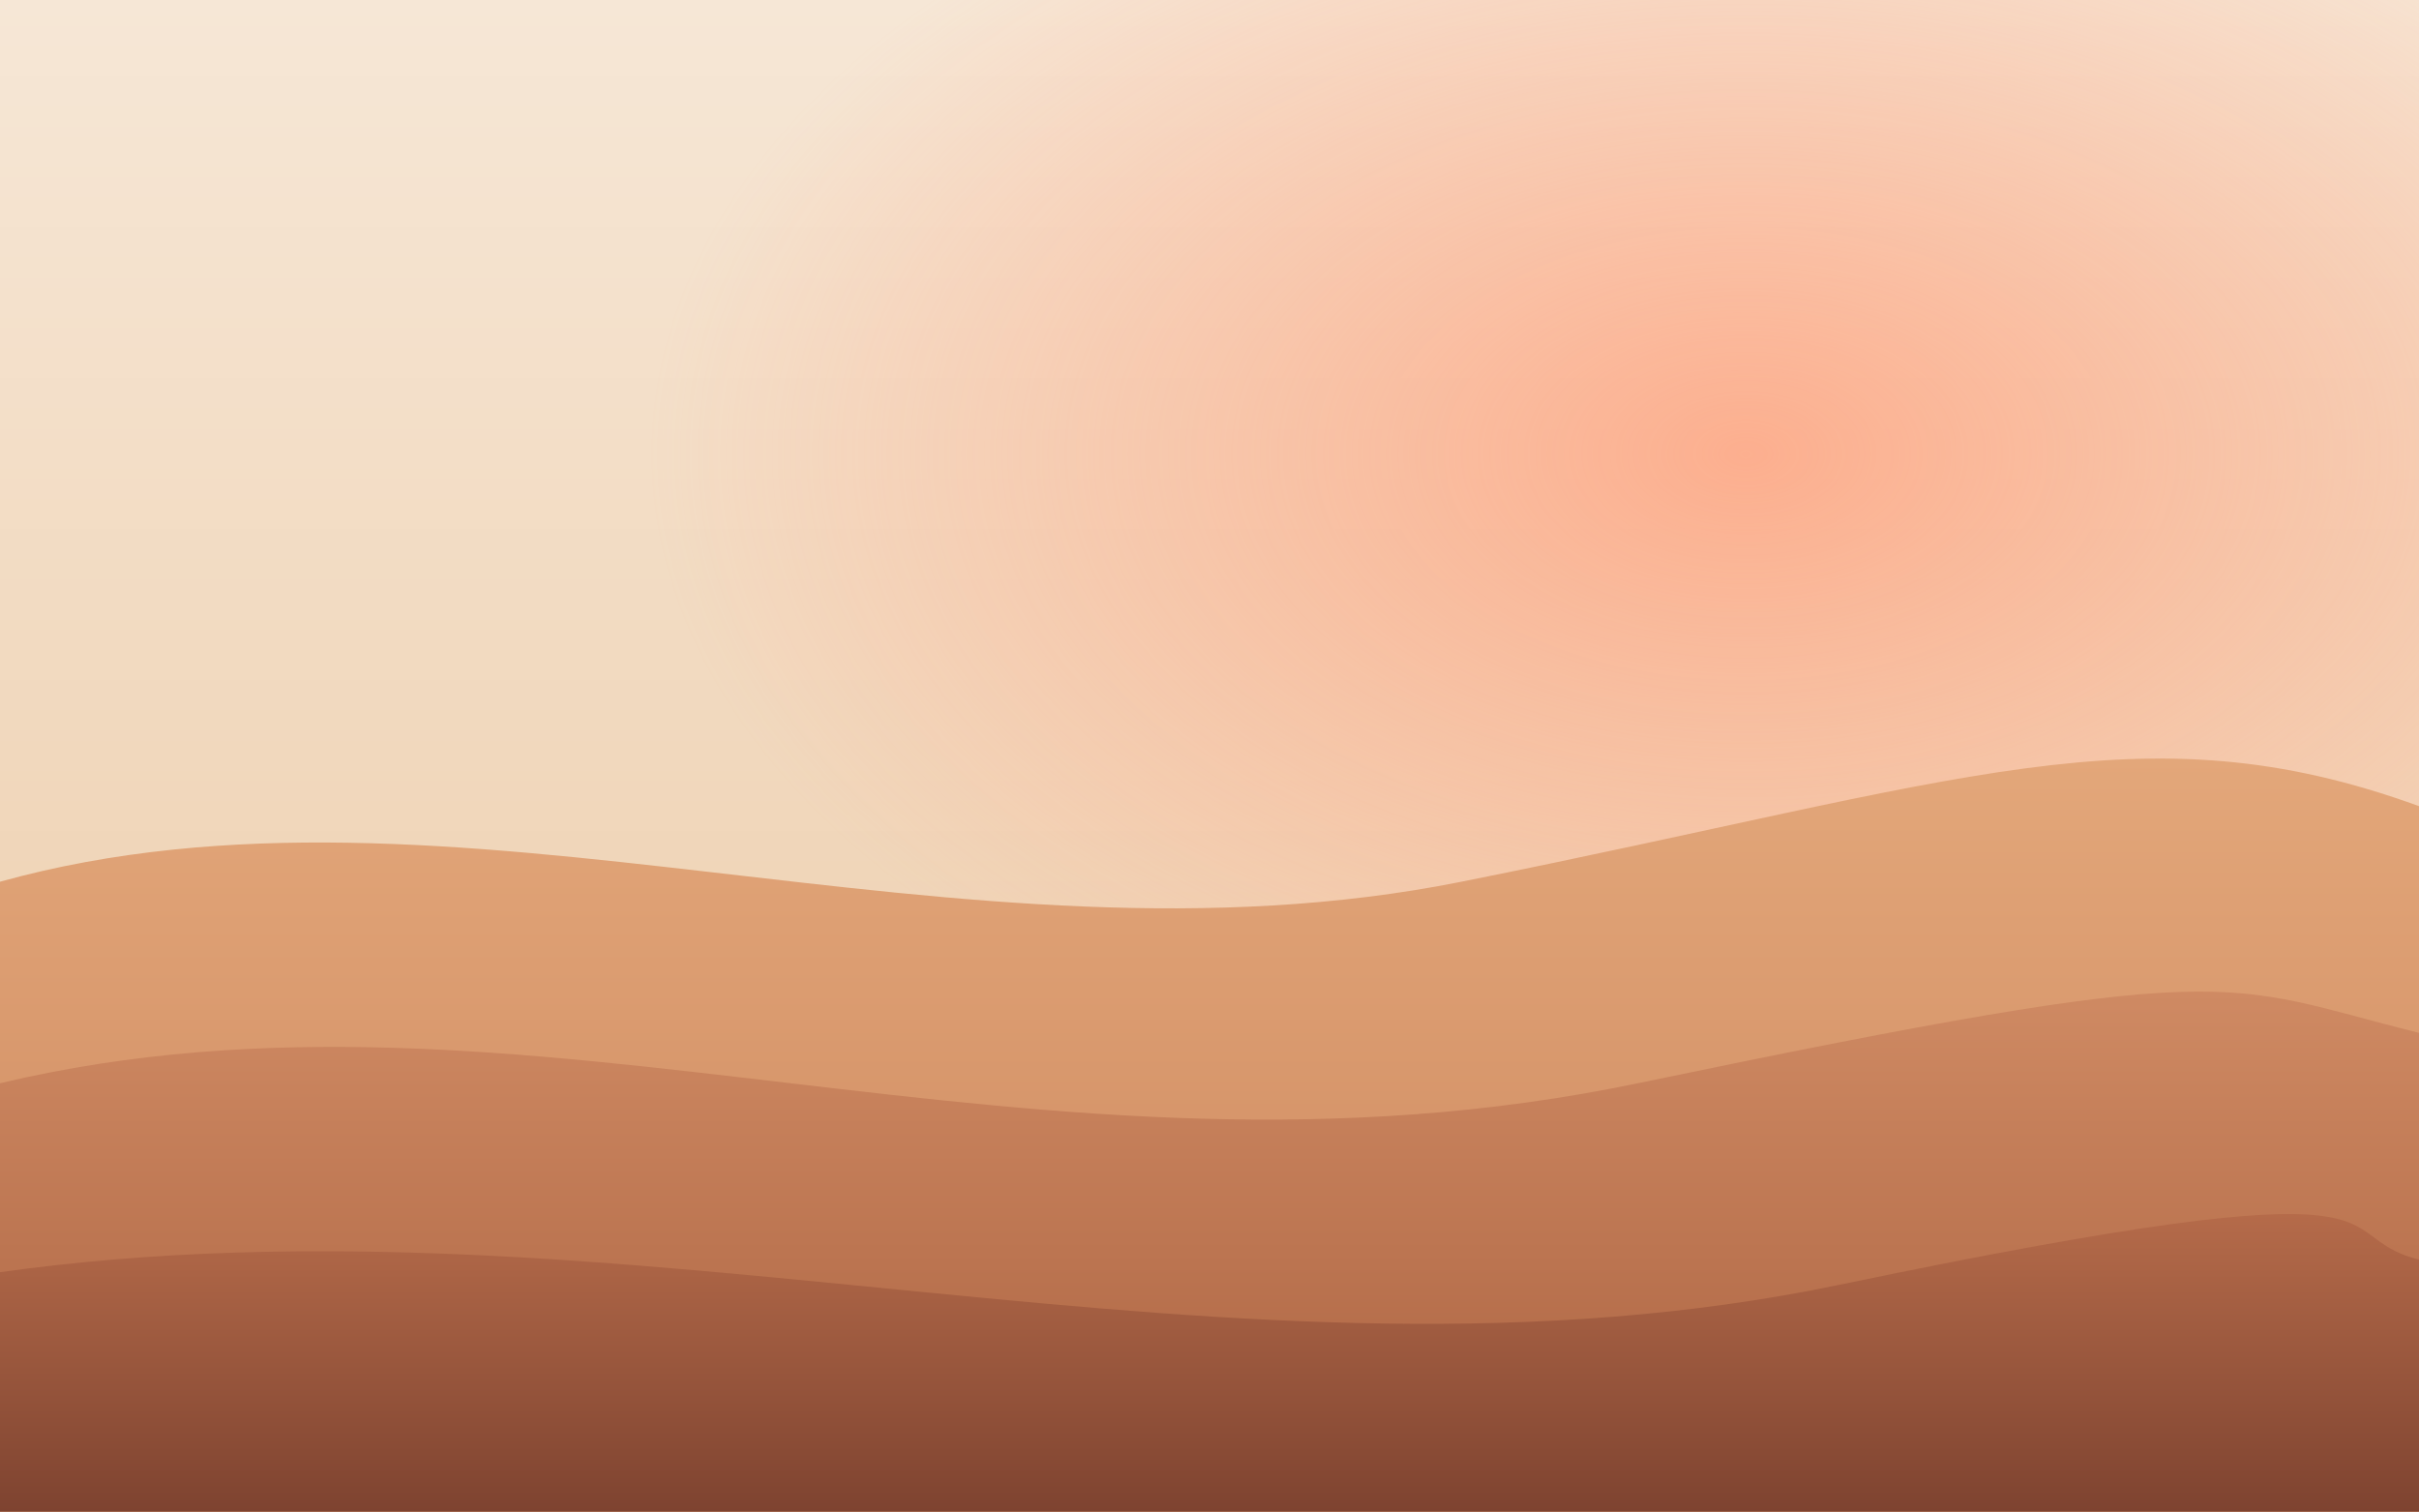
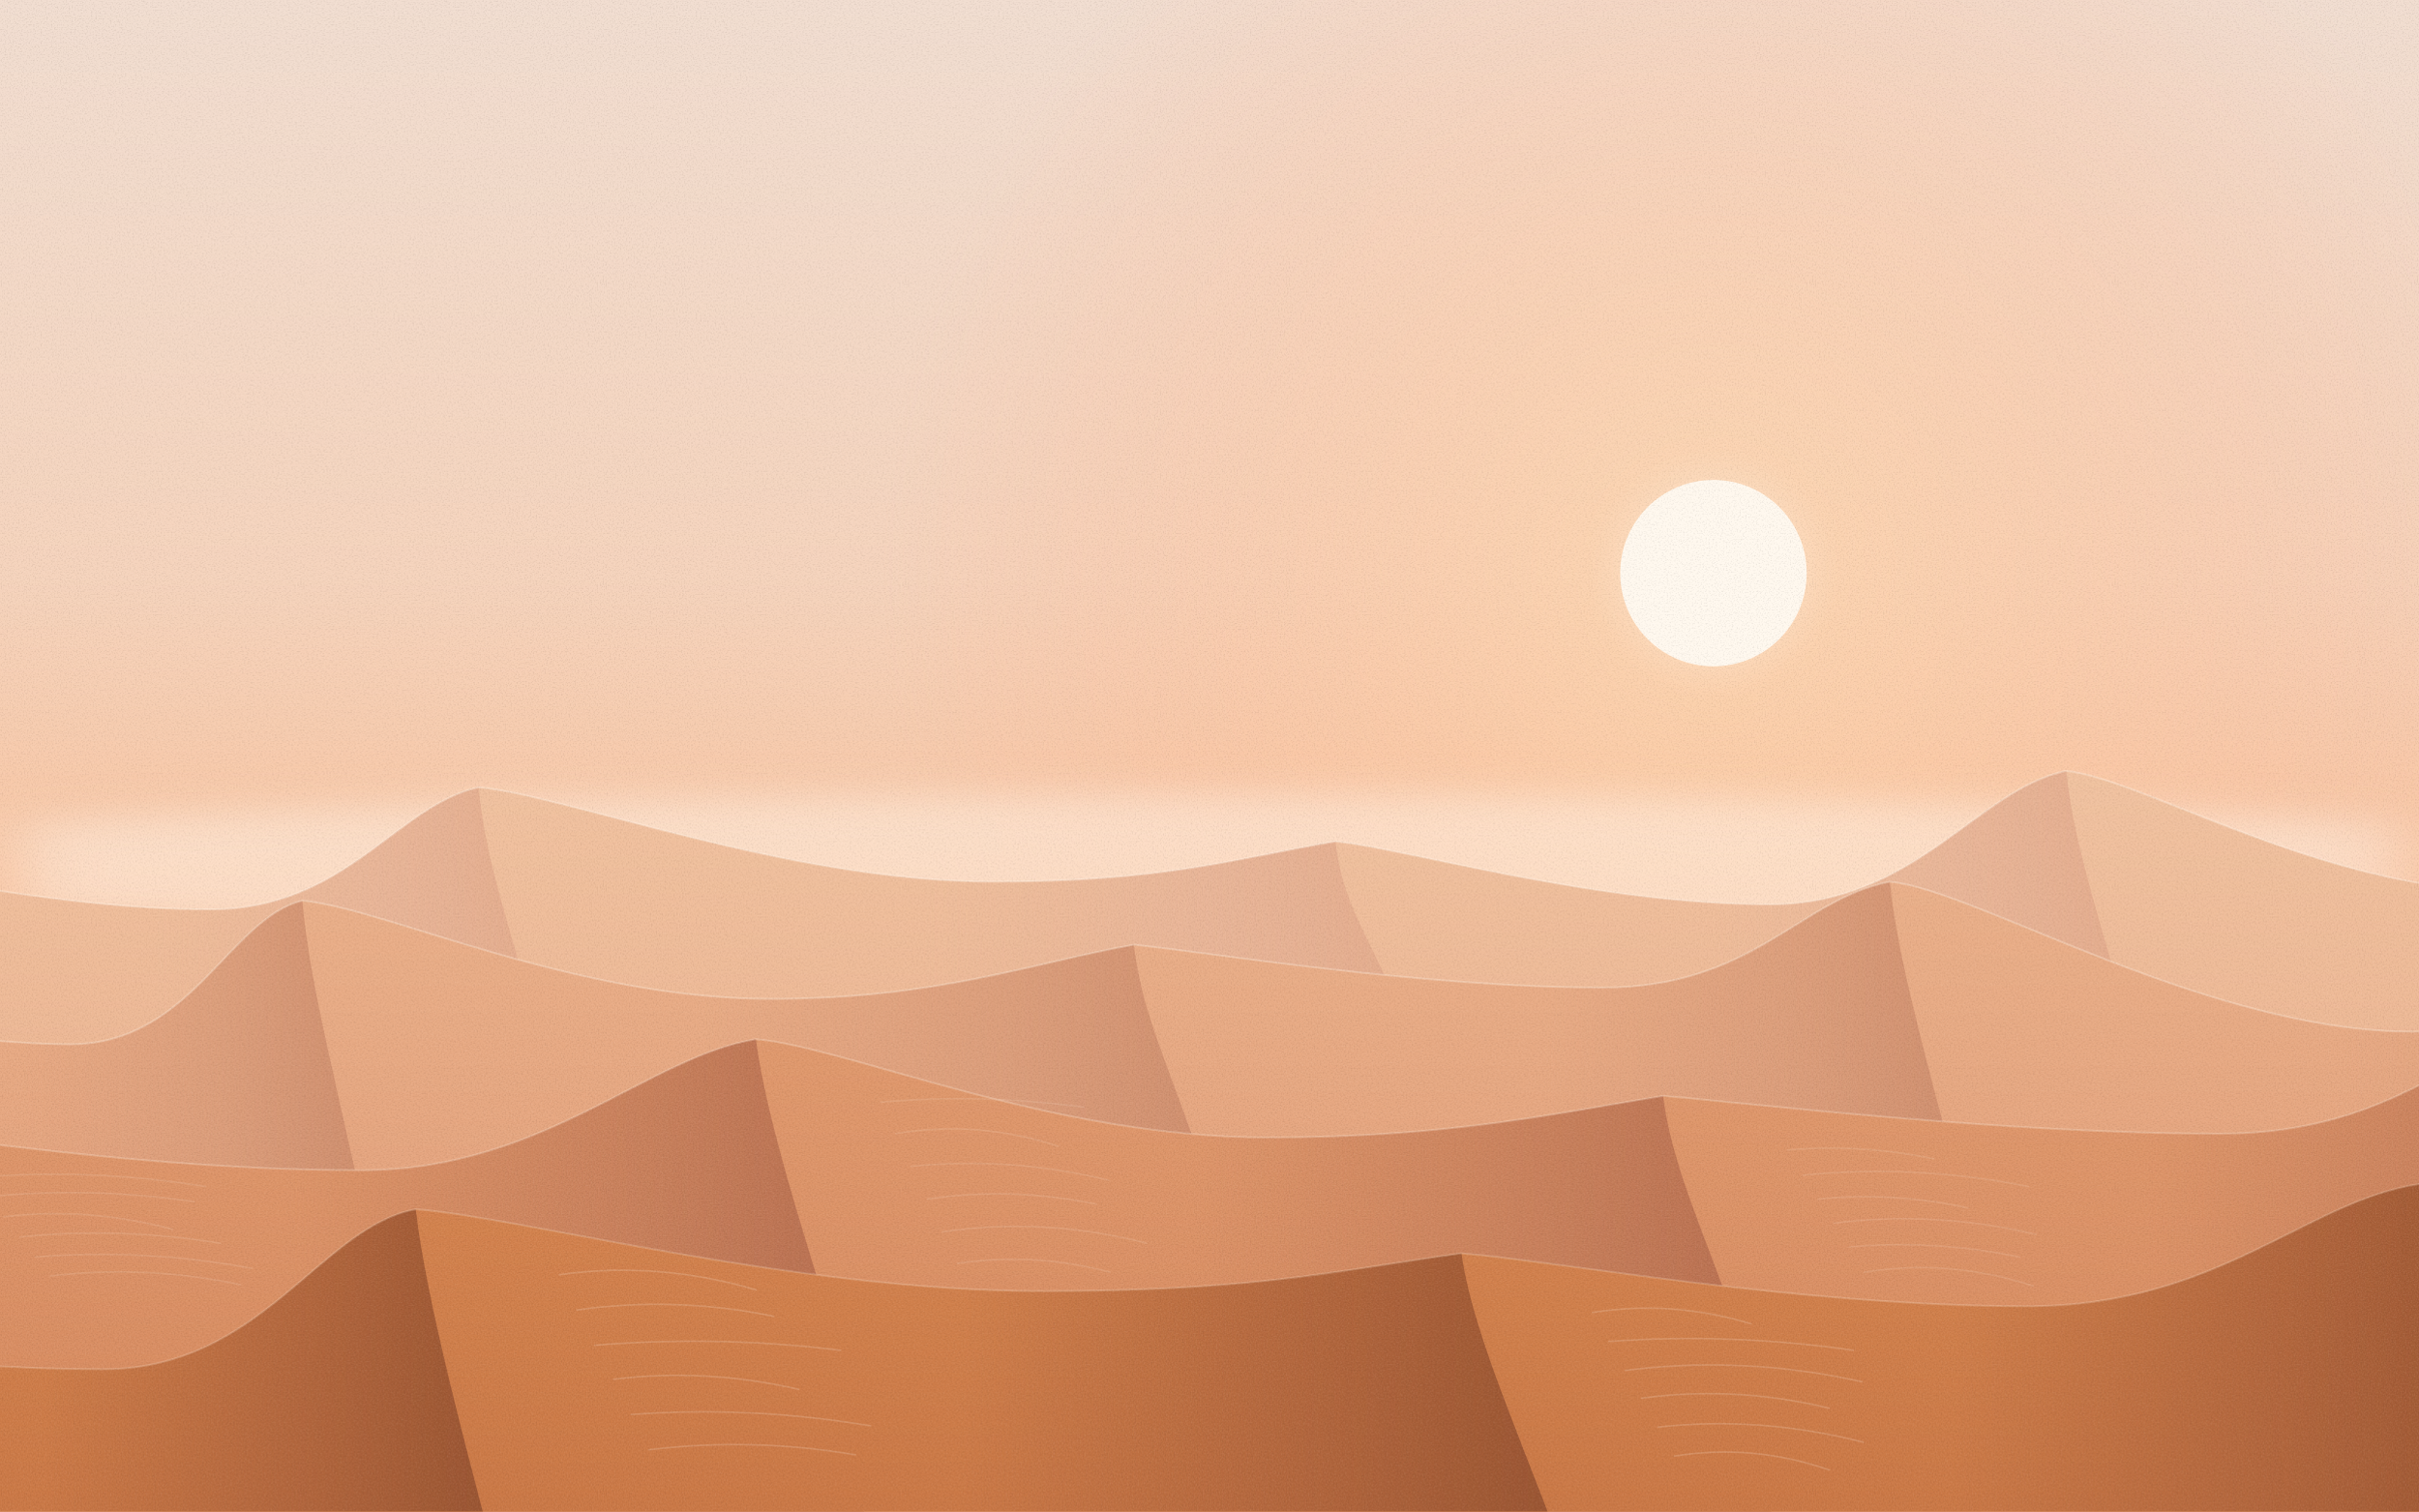
<svg xmlns="http://www.w3.org/2000/svg" width="1920" height="1200" viewBox="0 0 1920 1200" preserveAspectRatio="xMidYMid slice">
  <defs>
    <linearGradient id="sky" x1="0" y1="0" x2="0" y2="1">
-       <stop offset="0" stop-color="#f6e7d6" />
-       <stop offset="1" stop-color="#ecc9a4" />
+       <stop offset="0" stop-color="#f1ddd0" />
+       <stop offset=".38" stop-color="#f5d3bc" />
+       <stop offset=".6" stop-color="#f8c39f" />
+       <stop offset="1" stop-color="#f4b28c" />
    </linearGradient>
-     <radialGradient id="sun" cx="0.72" cy="0.3" r="0.45">
-       <stop offset="0" stop-color="#ff9f7c" stop-opacity="0.75" />
-       <stop offset="1" stop-color="#ff9f7c" stop-opacity="0" />
+     <radialGradient id="sunGlow" cx="1360" cy="455" r="660" gradientUnits="userSpaceOnUse">
+       <stop offset="0" stop-color="#fff4e4" stop-opacity=".95" />
+       <stop offset=".15" stop-color="#ffd2a8" stop-opacity=".6" />
+       <stop offset="1" stop-color="#ffb08a" stop-opacity="0" />
    </radialGradient>
-     <linearGradient id="d1" x1="0" y1="0" x2="0" y2="1">
-       <stop offset="0" stop-color="#e3a77a" />
-       <stop offset="1" stop-color="#c9835a" />
+     <filter id="haze" x="-0.3" y="-0.3" width="1.6" height="1.6">
+       <feGaussianBlur stdDeviation="40 14" />
+     </filter>
+     <linearGradient id="l0" x1="0" y1="530" x2="0" y2="890" gradientUnits="userSpaceOnUse">
+       <stop offset="0" stop-color="#f2c6a4" />
+       <stop offset="1" stop-color="#ecb592" />
    </linearGradient>
-     <linearGradient id="d2" x1="0" y1="0" x2="0" y2="1">
-       <stop offset="0" stop-color="#cf8a63" />
-       <stop offset="1" stop-color="#a9603f" />
+     <linearGradient id="s0" x1="445" y1="0" x2="123" y2="0" gradientUnits="userSpaceOnUse">
+       <stop offset="0" stop-color="#e2a98a" stop-opacity=".95" />
+       <stop offset=".45" stop-color="#e6b296" stop-opacity=".75" />
+       <stop offset="1" stop-color="#e6b296" stop-opacity="0" />
    </linearGradient>
-     <linearGradient id="d3" x1="0" y1="0" x2="0" y2="1">
-       <stop offset="0" stop-color="#b56b4a" />
-       <stop offset="1" stop-color="#7e4330" />
+     <linearGradient id="s1" x1="1142" y1="0" x2="733" y2="0" gradientUnits="userSpaceOnUse">
+       <stop offset="0" stop-color="#e2a98a" stop-opacity=".95" />
+       <stop offset=".45" stop-color="#e6b296" stop-opacity=".75" />
+       <stop offset="1" stop-color="#e6b296" stop-opacity="0" />
    </linearGradient>
+     <linearGradient id="s2" x1="1710" y1="0" x2="1358" y2="0" gradientUnits="userSpaceOnUse">
+       <stop offset="0" stop-color="#e2a98a" stop-opacity=".95" />
+       <stop offset=".45" stop-color="#e6b296" stop-opacity=".75" />
+       <stop offset="1" stop-color="#e6b296" stop-opacity="0" />
+     </linearGradient>
+     <linearGradient id="s3" x1="2312" y1="0" x2="1940" y2="0" gradientUnits="userSpaceOnUse">
+       <stop offset="0" stop-color="#e2a98a" stop-opacity=".95" />
+       <stop offset=".45" stop-color="#e6b296" stop-opacity=".75" />
+       <stop offset="1" stop-color="#e6b296" stop-opacity="0" />
+     </linearGradient>
+     <linearGradient id="l1" x1="0" y1="645" x2="0" y2="1005" gradientUnits="userSpaceOnUse">
+       <stop offset="0" stop-color="#ebb28c" />
+       <stop offset="1" stop-color="#e3a17b" />
+     </linearGradient>
+     <linearGradient id="s4" x1="298" y1="0" x2="18" y2="0" gradientUnits="userSpaceOnUse">
+       <stop offset="0" stop-color="#cc8b6b" stop-opacity=".95" />
+       <stop offset=".45" stop-color="#d89a78" stop-opacity=".75" />
+       <stop offset="1" stop-color="#d89a78" stop-opacity="0" />
+     </linearGradient>
+     <linearGradient id="s5" x1="979" y1="0" x2="559" y2="0" gradientUnits="userSpaceOnUse">
+       <stop offset="0" stop-color="#cc8b6b" stop-opacity=".95" />
+       <stop offset=".45" stop-color="#d89a78" stop-opacity=".75" />
+       <stop offset="1" stop-color="#d89a78" stop-opacity="0" />
+     </linearGradient>
+     <linearGradient id="s6" x1="1572" y1="0" x2="1224" y2="0" gradientUnits="userSpaceOnUse">
+       <stop offset="0" stop-color="#cc8b6b" stop-opacity=".95" />
+       <stop offset=".45" stop-color="#d89a78" stop-opacity=".75" />
+       <stop offset="1" stop-color="#d89a78" stop-opacity="0" />
+     </linearGradient>
+     <linearGradient id="s7" x1="2262" y1="0" x2="1860" y2="0" gradientUnits="userSpaceOnUse">
+       <stop offset="0" stop-color="#cc8b6b" stop-opacity=".95" />
+       <stop offset=".45" stop-color="#d89a78" stop-opacity=".75" />
+       <stop offset="1" stop-color="#d89a78" stop-opacity="0" />
+     </linearGradient>
+     <linearGradient id="l2" x1="0" y1="775" x2="0" y2="1135" gradientUnits="userSpaceOnUse">
+       <stop offset="0" stop-color="#e19b6f" />
+       <stop offset="1" stop-color="#d78b60" />
+     </linearGradient>
+     <linearGradient id="s8" x1="686" y1="0" x2="230" y2="0" gradientUnits="userSpaceOnUse">
+       <stop offset="0" stop-color="#b56c4e" stop-opacity=".95" />
+       <stop offset=".45" stop-color="#c47c59" stop-opacity=".75" />
+       <stop offset="1" stop-color="#c47c59" stop-opacity="0" />
+     </linearGradient>
+     <linearGradient id="s9" x1="1406" y1="0" x2="949" y2="0" gradientUnits="userSpaceOnUse">
+       <stop offset="0" stop-color="#b56c4e" stop-opacity=".95" />
+       <stop offset=".45" stop-color="#c47c59" stop-opacity=".75" />
+       <stop offset="1" stop-color="#c47c59" stop-opacity="0" />
+     </linearGradient>
+     <linearGradient id="s10" x1="2126" y1="0" x2="1705" y2="0" gradientUnits="userSpaceOnUse">
+       <stop offset="0" stop-color="#b56c4e" stop-opacity=".95" />
+       <stop offset=".45" stop-color="#c47c59" stop-opacity=".75" />
+       <stop offset="1" stop-color="#c47c59" stop-opacity="0" />
+     </linearGradient>
+     <linearGradient id="l3" x1="0" y1="925" x2="0" y2="1285" gradientUnits="userSpaceOnUse">
+       <stop offset="0" stop-color="#d4844f" />
+       <stop offset="1" stop-color="#c77443" />
+     </linearGradient>
+     <linearGradient id="s11" x1="406" y1="0" x2="32" y2="0" gradientUnits="userSpaceOnUse">
+       <stop offset="0" stop-color="#93502f" stop-opacity=".95" />
+       <stop offset=".45" stop-color="#a95f39" stop-opacity=".75" />
+       <stop offset="1" stop-color="#a95f39" stop-opacity="0" />
+     </linearGradient>
+     <linearGradient id="s12" x1="1260" y1="0" x2="762" y2="0" gradientUnits="userSpaceOnUse">
+       <stop offset="0" stop-color="#93502f" stop-opacity=".95" />
+       <stop offset=".45" stop-color="#a95f39" stop-opacity=".75" />
+       <stop offset="1" stop-color="#a95f39" stop-opacity="0" />
+     </linearGradient>
+     <linearGradient id="s13" x1="2011" y1="0" x2="1549" y2="0" gradientUnits="userSpaceOnUse">
+       <stop offset="0" stop-color="#93502f" stop-opacity=".95" />
+       <stop offset=".45" stop-color="#a95f39" stop-opacity=".75" />
+       <stop offset="1" stop-color="#a95f39" stop-opacity="0" />
+     </linearGradient>
+     <linearGradient id="s14" x1="2570" y1="0" x2="2208" y2="0" gradientUnits="userSpaceOnUse">
+       <stop offset="0" stop-color="#93502f" stop-opacity=".95" />
+       <stop offset=".45" stop-color="#a95f39" stop-opacity=".75" />
+       <stop offset="1" stop-color="#a95f39" stop-opacity="0" />
+     </linearGradient>
+     <filter id="grainF" x="0" y="0" width="240" height="240" filterUnits="userSpaceOnUse" color-interpolation-filters="sRGB">
+       <feTurbulence type="fractalNoise" baseFrequency="0.85" numOctaves="2" seed="8" stitchTiles="stitch" result="t" />
+       <feColorMatrix in="t" result="hi" values="0 0 0 0 1  0 0 0 0 1  0 0 0 0 1  3.2 0 0 0 -1.6" />
+       <feColorMatrix in="t" result="lo" values="0 0 0 0 0  0 0 0 0 0  0 0 0 0 0  -3.2 0 0 0 1.6" />
+       <feMerge>
+         <feMergeNode in="lo" />
+         <feMergeNode in="hi" />
+       </feMerge>
+     </filter>
+     <pattern id="grain" width="240" height="240" patternUnits="userSpaceOnUse">
+       <rect width="240" height="240" filter="url(#grainF)" />
+     </pattern>
  </defs>
  <rect width="1920" height="1200" fill="url(#sky)" />
-   <rect width="1920" height="1200" fill="url(#sun)" />
-   <path d="M0 700 C 360 600 760 780 1160 700 S 1700 560 1920 640 L1920 1200 L0 1200 Z" fill="url(#d1)" />
-   <path d="M0 860 C 420 760 820 960 1300 860 S 1760 780 1920 820 L1920 1200 L0 1200 Z" fill="url(#d2)" />
-   <path d="M0 1010 C 500 940 980 1120 1460 1020 S 1840 980 1920 1000 L1920 1200 L0 1200 Z" fill="url(#d3)" />
+   <rect width="1920" height="1200" fill="url(#sunGlow)" />
+   <circle cx="1360" cy="455" r="74" fill="#fff8ee" />
+   <ellipse cx="960" cy="690" rx="1200" ry="60" fill="#fff0e2" opacity=".55" filter="url(#haze)" />
+   <path d="M-160 680C-106 686 37 722 167 722C275 722 315 639 380 625C448 631 625 700 788 700C924 700 978 682 1060 668C1118 674 1265 718 1405 718C1521 718 1570 626 1640 612C1700 618 1844 707 1988 707C2108 707 2168 689 2240 675L2240 1210L-160 1210Z" fill="url(#l0)" />
+   <path d="M167 722C275 722 315 639 380 625C386 695 412 750 445 890L445 1210L123 1210L123 722Z" fill="url(#s0)" />
+   <path d="M788 700C924 700 978 682 1060 668C1068 738 1101 750 1142 890L1142 1210L733 1210L733 700Z" fill="url(#s1)" />
+   <path d="M1405 718C1521 718 1570 626 1640 612C1647 682 1675 750 1710 890L1710 1210L1358 1210L1358 718Z" fill="url(#s2)" />
+   <path d="M1988 707C2108 707 2168 689 2240 675C2247 745 2276 750 2312 890L2312 1210L1940 1210L1940 707Z" fill="url(#s3)" />
+   <path d="M-160 680C-106 686 37 722 167 722C275 722 315 639 380 625C448 631 625 700 788 700C924 700 978 682 1060 668C1118 674 1265 718 1405 718C1521 718 1570 626 1640 612C1700 618 1844 707 1988 707C2108 707 2168 689 2240 675" fill="none" stroke="#fff4e8" stroke-width="1.5" opacity=".35" />
+   <path d="M-240 785C-192 791 -59 829 56 829C152 829 182 729 240 715C306 721 454 793 612 793C744 793 821 764 900 750C960 756 1128 784 1272 784C1392 784 1428 714 1500 700C1568 706 1751 819 1915 819C2051 819 2098 789 2180 775L2180 1210L-240 1210Z" fill="url(#l1)" />
+   <path d="M56 829C152 829 182 729 240 715C246 785 269 865 298 1005L298 1210L18 1210L18 829Z" fill="url(#s4)" />
+   <path d="M612 793C744 793 821 764 900 750C908 820 940 865 979 1005L979 1210L559 1210L559 793Z" fill="url(#s5)" />
+   <path d="M1272 784C1392 784 1428 714 1500 700C1507 770 1536 865 1572 1005L1572 1210L1224 1210L1224 784Z" fill="url(#s6)" />
+   <path d="M1915 819C2051 819 2098 789 2180 775C2188 845 2221 865 2262 1005L2262 1210L1860 1210L1860 819Z" fill="url(#s7)" />
+   <path d="M-240 785C-192 791 -59 829 56 829C152 829 182 729 240 715C306 721 454 793 612 793C744 793 821 764 900 750C960 756 1128 784 1272 784C1392 784 1428 714 1500 700C1568 706 1751 819 1915 819C2051 819 2098 789 2180 775" fill="none" stroke="#fff4e8" stroke-width="1.5" opacity=".3" />
+   <path d="M-120 895C-48 901 114 929 287 929C431 929 514 839 600 825C672 831 833 903 1006 903C1150 903 1234 884 1320 870C1392 876 1590 900 1762 900C1906 900 1954 824 2040 810L2040 1210L-120 1210Z" fill="url(#l2)" />
+   <path d="M287 929C431 929 514 839 600 825C609 895 643 995 686 1135L686 1210L230 1210L230 929Z" fill="url(#s8)" />
+   <path d="M1006 903C1150 903 1234 884 1320 870C1329 940 1363 995 1406 1135L1406 1210L949 1210L949 903Z" fill="url(#s9)" />
+   <path d="M1762 900C1906 900 1954 824 2040 810C2049 880 2083 995 2126 1135L2126 1210L1705 1210L1705 900Z" fill="url(#s10)" />
+   <path d="M-120 895C-48 901 114 929 287 929C431 929 514 839 600 825C672 831 833 903 1006 903C1150 903 1234 884 1320 870C1392 876 1590 900 1762 900C1906 900 1954 824 2040 810" fill="none" stroke="#fff4e8" stroke-width="1.5" opacity=".25" />
+   <path d="M-21 935Q71 927 163 942M-9 950Q72 942 154 954M3 966Q70 958 137 976M16 982Q95 974 175 987M28 998Q114 991 200 1007M40 1013Q116 1004 191 1020M699 875Q779 868 860 879M711 900Q776 889 840 910M723 926Q802 918 880 937M736 952Q803 942 870 956M748 978Q829 966 910 987M760 1003Q821 994 881 1010M1419 913Q1477 908 1535 920M1431 933Q1520 924 1610 942M1443 952Q1503 946 1562 959M1456 971Q1536 961 1616 980M1468 990Q1536 984 1603 998M1480 1010Q1547 999 1614 1021" fill="none" stroke="#fff1e2" stroke-width="1.3" opacity=".13" stroke-linecap="round" />
+   <path d="M-300 1055C-237 1061 -69 1087 82 1087C208 1087 254 974 330 960C413 966 629 1025 828 1025C994 1025 1060 1009 1160 995C1236 1001 1427 1037 1609 1037C1761 1037 1829 954 1920 940C1978 946 2115 1080 2254 1080C2370 1080 2430 1059 2500 1045L2500 1210L-300 1210Z" fill="url(#l3)" />
+   <path d="M82 1087C208 1087 254 974 330 960C338 1030 368 1145 406 1285L406 1210L32 1210L32 1087Z" fill="url(#s11)" />
+   <path d="M828 1025C994 1025 1060 1009 1160 995C1170 1065 1210 1145 1260 1285L1260 1210L762 1210L762 1025Z" fill="url(#s12)" />
+   <path d="M1609 1037C1761 1037 1829 954 1920 940C1929 1010 1966 1145 2011 1285L2011 1210L1549 1210L1549 1037Z" fill="url(#s13)" />
+   <path d="M2254 1080C2370 1080 2430 1059 2500 1045C2507 1115 2535 1145 2570 1285L2570 1210L2208 1210L2208 1080Z" fill="url(#s14)" />
+   <path d="M-300 1055C-237 1061 -69 1087 82 1087C208 1087 254 974 330 960C413 966 629 1025 828 1025C994 1025 1060 1009 1160 995C1236 1001 1427 1037 1609 1037C1761 1037 1829 954 1920 940C1978 946 2115 1080 2254 1080C2370 1080 2430 1059 2500 1045" fill="none" stroke="#fff4e8" stroke-width="1.5" opacity=".2" />
+   <path d="M-214 1093Q-138 1088 -63 1098M-203 1108Q-130 1100 -58 1118M-192 1122Q-120 1112 -48 1131M-181 1136Q-102 1125 -23 1140M-170 1150Q-89 1142 -8 1157M-160 1165Q-82 1153 -4 1175M444 1012Q522 1001 600 1024M458 1040Q536 1029 614 1045M472 1068Q570 1060 667 1072M487 1095Q560 1086 634 1103M501 1123Q596 1116 691 1132M515 1151Q597 1141 679 1155M1264 1042Q1327 1032 1390 1051M1277 1065Q1374 1058 1471 1072M1290 1088Q1384 1076 1478 1097M1303 1110Q1378 1100 1452 1118M1316 1133Q1397 1124 1479 1145M1329 1156Q1391 1146 1452 1167M2000 995Q2062 990 2125 1005M2009 1025Q2070 1016 2131 1036M2019 1056Q2066 1050 2113 1063M2029 1087Q2093 1079 2158 1093M2039 1118Q2086 1110 2134 1129M2049 1148Q2097 1139 2144 1154" fill="none" stroke="#fff1e2" stroke-width="1.3" opacity=".18" stroke-linecap="round" />
+   <rect width="1920" height="1200" fill="url(#grain)" opacity=".07" />
</svg>
